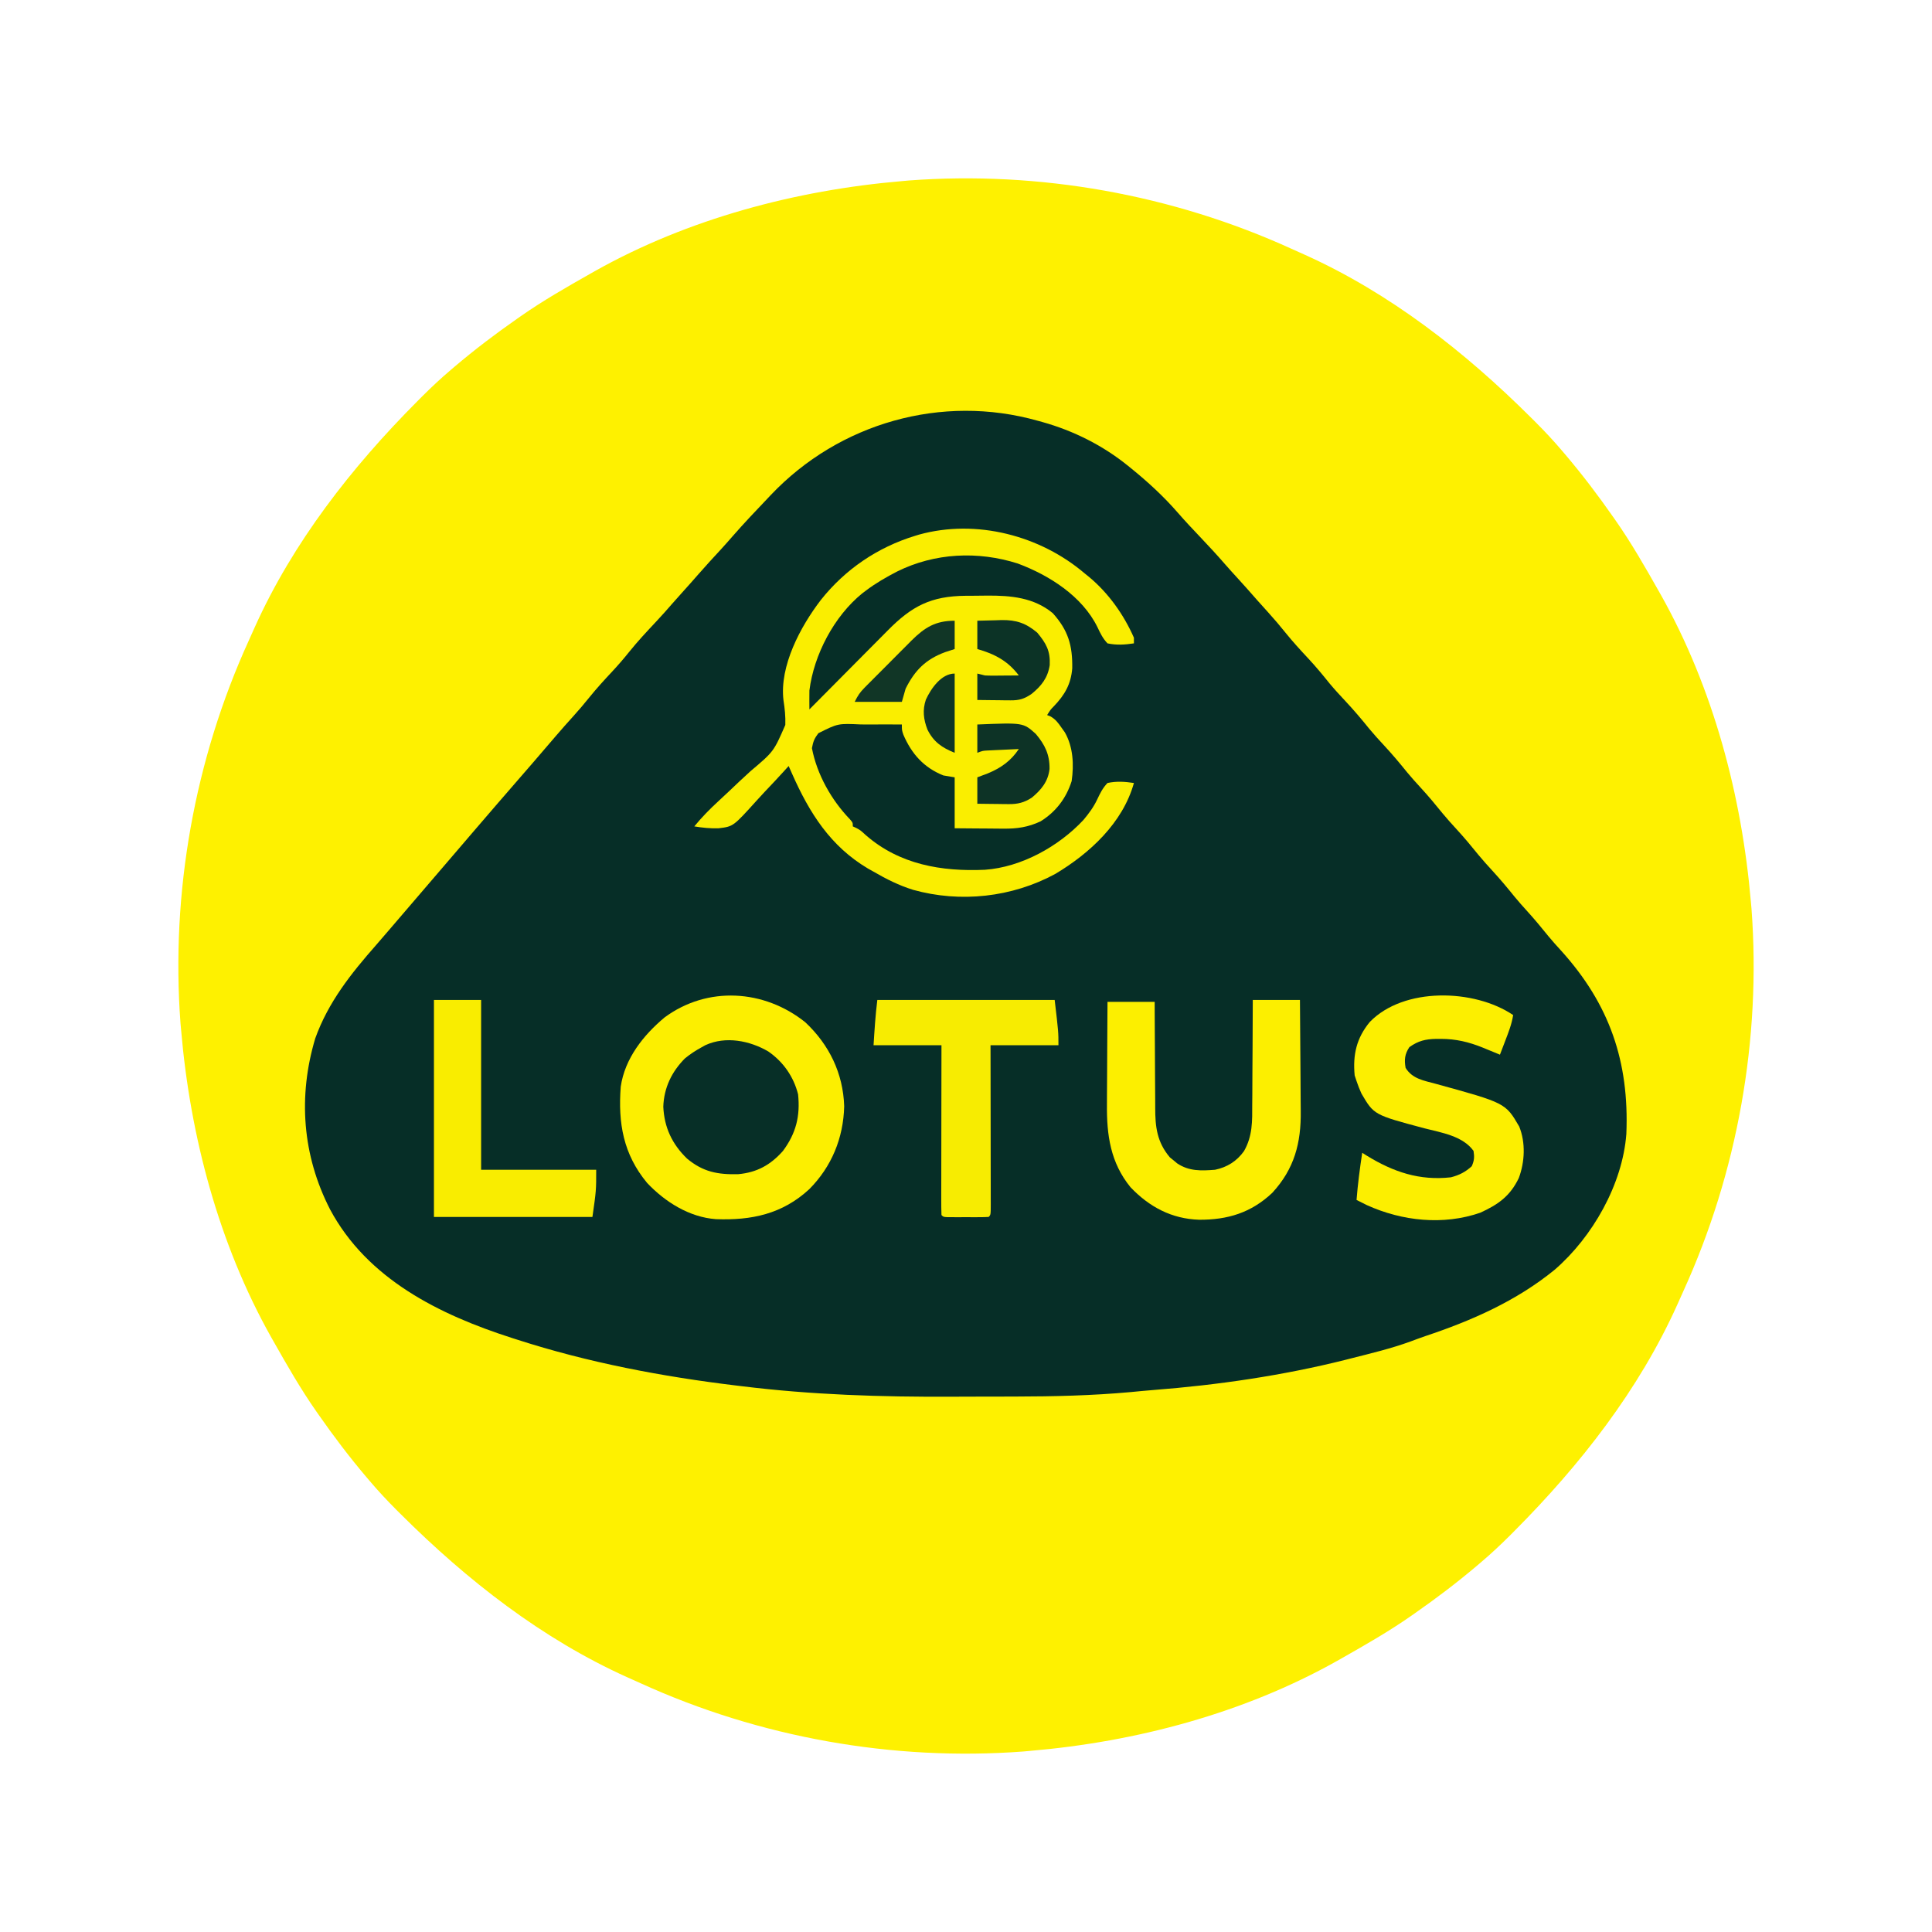
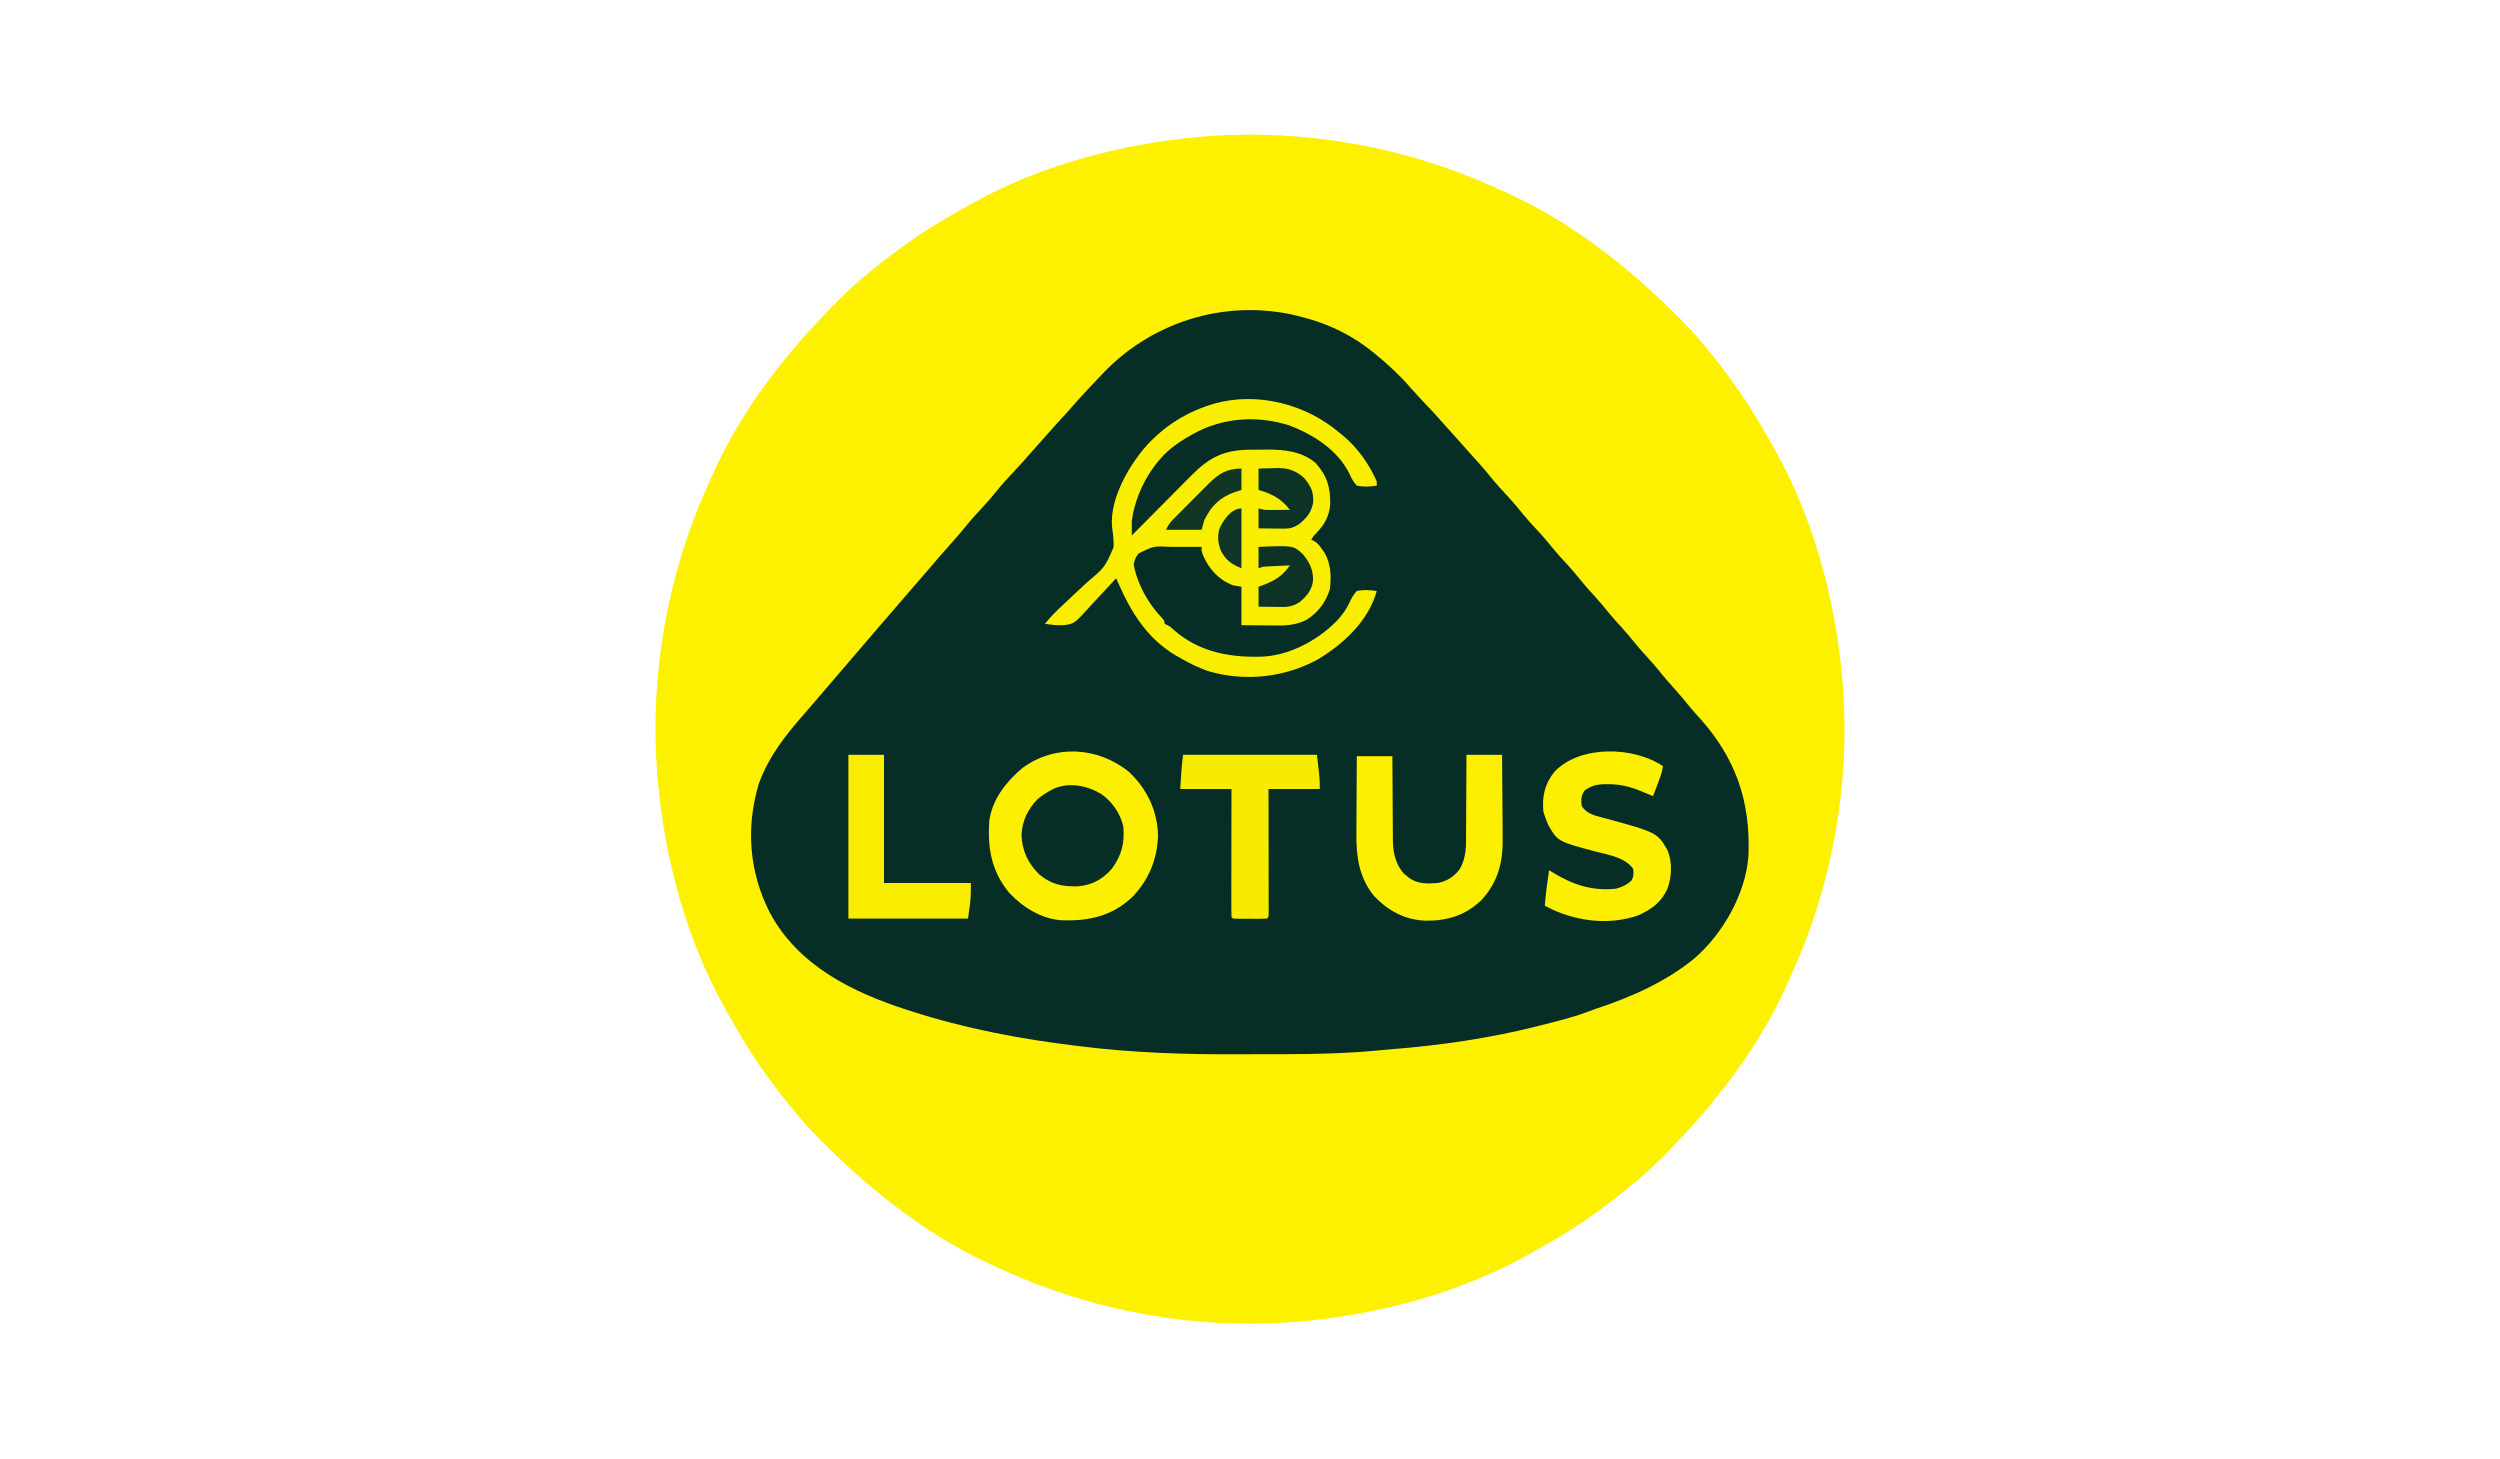
- <svg xmlns="http://www.w3.org/2000/svg" version="1.1" width="1024" height="1024">
+ <svg xmlns="http://www.w3.org/2000/svg" width="1200" height="700" viewBox="0 0 1024 1024" version="1.1">
  <path d="M0 0 C2.309 1.052 4.625 2.084 6.945 3.111 C52.16 23.436 91.99 54.614 126.917 89.408 C127.762 90.248 128.606 91.088 129.476 91.953 C134.371 96.86 139.063 101.87 143.542 107.158 C144.085 107.794 144.627 108.429 145.186 109.084 C154.202 119.719 162.57 130.723 170.542 142.158 C170.975 142.773 171.407 143.388 171.853 144.021 C180.183 155.925 187.388 168.524 194.542 181.158 C194.98 181.929 195.417 182.7 195.868 183.495 C223.588 232.835 238.754 290.001 243.542 346.158 C243.655 347.396 243.767 348.633 243.882 349.908 C249.05 418.999 236.418 489.618 207.701 552.616 C206.649 554.924 205.617 557.241 204.589 559.561 C184.265 604.776 153.087 644.605 118.292 679.533 C117.453 680.378 116.613 681.222 115.748 682.092 C110.84 686.987 105.831 691.678 100.542 696.158 C99.589 696.972 99.589 696.972 98.617 697.801 C87.982 706.818 76.978 715.186 65.542 723.158 C64.928 723.591 64.313 724.023 63.679 724.468 C51.776 732.799 39.176 740.004 26.542 747.158 C25.771 747.596 25 748.033 24.206 748.483 C-25.134 776.204 -82.301 791.37 -138.458 796.158 C-139.695 796.27 -140.933 796.383 -142.208 796.498 C-211.298 801.666 -281.917 789.033 -344.915 760.316 C-347.224 759.265 -349.54 758.233 -351.86 757.205 C-397.076 736.88 -436.905 705.702 -471.833 670.908 C-472.677 670.068 -473.521 669.229 -474.391 668.364 C-479.286 663.456 -483.978 658.447 -488.458 653.158 C-489.271 652.205 -489.271 652.205 -490.101 651.232 C-499.117 640.598 -507.485 629.594 -515.458 618.158 C-516.106 617.236 -516.106 617.236 -516.768 616.295 C-525.098 604.391 -532.303 591.792 -539.458 579.158 C-539.895 578.387 -540.332 577.616 -540.783 576.822 C-568.503 527.481 -583.669 470.315 -588.458 414.158 C-588.626 412.302 -588.626 412.302 -588.797 410.408 C-593.965 341.317 -581.333 270.698 -552.616 207.701 C-551.564 205.392 -550.532 203.075 -549.504 200.756 C-529.18 155.54 -498.002 115.711 -463.208 80.783 C-462.368 79.939 -461.528 79.094 -460.663 78.224 C-455.755 73.33 -450.746 68.638 -445.458 64.158 C-444.822 63.616 -444.187 63.074 -443.532 62.515 C-432.897 53.498 -421.893 45.131 -410.458 37.158 C-409.843 36.726 -409.228 36.294 -408.594 35.848 C-396.691 27.518 -384.091 20.313 -371.458 13.158 C-370.301 12.502 -370.301 12.502 -369.121 11.833 C-319.781 -15.887 -262.614 -31.053 -206.458 -35.842 C-204.601 -36.01 -204.601 -36.01 -202.708 -36.182 C-133.617 -41.349 -62.998 -28.717 0 0 Z " fill="#FEF100" transform="translate(684.4575,131.8418)" />
  <path d="M0 0 C0.802 0.219 1.605 0.439 2.431 0.665 C18.971 5.291 34.662 13.141 48 24 C48.512 24.414 49.024 24.827 49.552 25.253 C58.437 32.463 66.777 40.116 74.289 48.77 C78.077 53.125 82.023 57.317 86 61.5 C90.572 66.309 95.063 71.161 99.41 76.174 C101.568 78.652 103.781 81.077 106 83.5 C109.456 87.29 112.868 91.111 116.23 94.984 C118.251 97.286 120.313 99.548 122.375 101.812 C125.466 105.232 128.425 108.72 131.312 112.312 C135.203 117.127 139.33 121.649 143.558 126.163 C147.46 130.353 151.073 134.722 154.656 139.188 C157.332 142.398 160.144 145.45 163 148.5 C167.459 153.261 171.638 158.165 175.723 163.254 C178.218 166.263 180.838 169.139 183.5 172 C187.79 176.61 191.804 181.378 195.754 186.285 C198.088 189.107 200.52 191.806 203 194.5 C207.094 198.947 210.924 203.547 214.719 208.25 C217.067 211.081 219.509 213.794 222 216.5 C226.094 220.947 229.924 225.547 233.719 230.25 C236.067 233.081 238.509 235.794 241 238.5 C245.114 242.97 248.971 247.59 252.785 252.316 C254.956 254.947 257.202 257.479 259.5 260 C263.422 264.303 267.098 268.766 270.758 273.293 C272.895 275.873 275.107 278.347 277.375 280.812 C303.113 309.245 313.572 339.731 312 378 C309.992 404.726 294.085 432.621 274 450 C253.733 466.538 230.067 476.956 205.414 485.172 C202.811 486.065 200.238 487.025 197.66 487.988 C187.345 491.757 176.634 494.301 166 497 C165.001 497.255 164.002 497.511 162.973 497.774 C129.815 506.091 95.286 511.108 61.221 513.744 C57.232 514.061 53.251 514.441 49.269 514.833 C28.843 516.693 8.391 517.165 -12.109 517.203 C-13.158 517.206 -14.206 517.209 -15.286 517.212 C-20.848 517.227 -26.411 517.236 -31.973 517.24 C-36.455 517.245 -40.937 517.258 -45.42 517.281 C-82.781 517.468 -119.95 516.286 -157.062 511.688 C-158.358 511.532 -158.358 511.532 -159.68 511.373 C-199.044 506.624 -238.232 499.205 -276 487 C-276.885 486.718 -277.769 486.437 -278.681 486.146 C-317.146 473.782 -355.344 454.944 -375.112 417.917 C-389.734 389.345 -392.111 358.104 -382.902 327.332 C-376.006 308.141 -363.959 293.021 -350.646 277.88 C-348.054 274.919 -345.495 271.929 -342.938 268.938 C-341.947 267.78 -340.956 266.622 -339.965 265.465 C-339.232 264.608 -339.232 264.608 -338.484 263.734 C-335.991 260.821 -333.495 257.911 -331 255 C-330 253.833 -329 252.667 -328 251.5 C-322 244.5 -316 237.5 -310 230.5 C-309.258 229.634 -309.258 229.634 -308.5 228.75 C-307.499 227.583 -306.499 226.415 -305.498 225.248 C-303.009 222.345 -300.521 219.441 -298.035 216.535 C-290.181 207.358 -282.273 198.227 -274.354 189.104 C-272.715 187.216 -271.076 185.327 -269.438 183.438 C-268.634 182.511 -268.634 182.511 -267.814 181.566 C-263.601 176.705 -259.421 171.816 -255.245 166.924 C-252.317 163.506 -249.342 160.141 -246.312 156.812 C-243.321 153.521 -240.475 150.154 -237.688 146.688 C-233.796 141.873 -229.669 137.349 -225.44 132.834 C-222.343 129.509 -219.404 126.113 -216.562 122.562 C-211.981 116.854 -207.012 111.557 -202.008 106.223 C-199.158 103.182 -196.395 100.077 -193.672 96.922 C-191.642 94.589 -189.572 92.295 -187.5 90 C-184.849 87.063 -182.217 84.114 -179.625 81.125 C-175.784 76.713 -171.813 72.421 -167.844 68.125 C-165.728 65.819 -163.662 63.475 -161.609 61.113 C-155.604 54.227 -149.294 47.622 -143 41 C-142.489 40.458 -141.977 39.917 -141.45 39.359 C-105.211 1.151 -50.769 -14.321 0 0 Z " fill="#062E27" transform="translate(550,223)" />
  <path d="M0 0 C0.75 0.605 1.5 1.209 2.273 1.832 C12.555 10.4 20.614 21.766 26 34 C26 34.99 26 35.98 26 37 C21.156 37.726 16.815 38.019 12 37 C9.483 34.349 8.242 31.733 6.684 28.434 C-1.378 11.992 -18.867 0.886 -35.633 -5.352 C-56.774 -12.046 -79.535 -10.963 -99.438 -1.125 C-105.21 1.871 -110.814 5.058 -116 9 C-116.66 9.496 -117.32 9.993 -118 10.504 C-132.893 22.576 -143.66 43.073 -146 62 C-146.027 63.734 -146.034 65.469 -146.025 67.203 C-146.022 68.102 -146.018 69.001 -146.014 69.927 C-146.009 70.611 -146.005 71.295 -146 72 C-145.366 71.36 -144.733 70.719 -144.08 70.06 C-138.086 64.005 -132.084 57.958 -126.075 51.919 C-122.986 48.815 -119.9 45.708 -116.82 42.594 C-113.844 39.585 -110.861 36.584 -107.872 33.588 C-106.738 32.448 -105.605 31.305 -104.476 30.159 C-91.775 17.282 -81.627 11.927 -63.13 11.78 C-61.622 11.77 -60.113 11.764 -58.605 11.76 C-56.336 11.75 -54.068 11.719 -51.799 11.688 C-39.303 11.596 -27.009 12.687 -17 21 C-8.818 30.102 -6.488 38.138 -6.691 50.273 C-7.387 58.672 -10.663 64.294 -16.414 70.309 C-18.197 72.117 -18.197 72.117 -20 75 C-19.415 75.233 -18.83 75.467 -18.227 75.707 C-15.462 77.312 -14.196 79.069 -12.375 81.688 C-11.785 82.516 -11.194 83.345 -10.586 84.199 C-6.177 91.985 -5.75 101.268 -7 110 C-9.891 119.114 -15.349 126.257 -23.438 131.312 C-30.016 134.429 -36.053 135.301 -43.219 135.195 C-44.334 135.191 -44.334 135.191 -45.471 135.187 C-47.814 135.176 -50.157 135.151 -52.5 135.125 C-54.102 135.115 -55.703 135.106 -57.305 135.098 C-61.203 135.077 -65.101 135.038 -69 135 C-69 126.09 -69 117.18 -69 108 C-70.98 107.67 -72.96 107.34 -75 107 C-85.377 102.846 -91.854 95.524 -96.188 85.418 C-97 83 -97 83 -97 80 C-102.409 79.945 -107.814 79.943 -113.223 79.988 C-115.06 79.996 -116.897 79.99 -118.734 79.969 C-130.853 79.412 -130.853 79.412 -141.25 84.625 C-143.4 87.461 -143.997 88.986 -144.66 92.551 C-141.987 106.52 -134.297 120.112 -124.504 130.258 C-123 132 -123 132 -123 134 C-122.399 134.276 -121.799 134.552 -121.18 134.836 C-119 136 -119 136 -116.125 138.625 C-98.254 154.243 -75.941 158.016 -53 157 C-33.645 155.632 -13.859 144.624 -0.781 130.625 C2.141 127.119 4.602 123.844 6.555 119.699 C8.143 116.338 9.432 113.699 12 111 C16.815 109.972 21.155 110.274 26 111 C20.111 132.133 2.616 148.266 -15.652 159.184 C-38.626 171.649 -65.998 174.623 -91.078 167.617 C-98.528 165.303 -105.275 161.907 -112 158 C-112.993 157.444 -113.985 156.889 -115.008 156.316 C-134.894 144.504 -145.971 126.853 -155.112 106.255 C-155.467 105.455 -155.822 104.655 -156.188 103.831 C-156.456 103.227 -156.724 102.622 -157 102 C-157.875 102.969 -158.75 103.939 -159.652 104.938 C-162.948 108.562 -166.305 112.124 -169.683 115.672 C-171.129 117.208 -172.559 118.76 -173.97 120.328 C-186.365 134.063 -186.365 134.063 -194.087 135 C-198.482 135.157 -202.669 134.73 -207 134 C-202.997 129.097 -198.732 124.771 -194.069 120.494 C-190.347 117.077 -186.692 113.59 -183.03 110.108 C-181.1 108.292 -179.152 106.495 -177.188 104.717 C-164.93 94.376 -164.93 94.376 -158.769 80.241 C-158.607 75.819 -159.04 71.582 -159.73 67.22 C-161.947 48.975 -150.713 28.056 -139.938 14 C-127.063 -2.243 -109.845 -13.931 -90 -20 C-88.96 -20.319 -88.96 -20.319 -87.898 -20.645 C-57.502 -29.061 -23.583 -20.165 0 0 Z " fill="#FAEE00" transform="translate(575,304)" />
  <path d="M0 0 C12.7 11.914 20.063 27.082 20.625 44.5 C20.228 61.371 13.962 76.549 2.109 88.492 C-12.218 101.709 -28.547 105.07 -47.379 104.367 C-61.493 103.327 -74.297 95.24 -83.812 85.188 C-96.485 69.921 -99.258 53.452 -97.812 34.188 C-95.669 19.264 -85.845 6.857 -74.562 -2.562 C-51.88 -19.307 -21.784 -17.437 0 0 Z " fill="#FCEF00" transform="translate(426.8125,541.8125)" />
  <path d="M0 0 C8.25 0 16.5 0 25 0 C25.091 9.424 25.164 18.847 25.207 28.272 C25.228 32.649 25.256 37.026 25.302 41.403 C25.346 45.637 25.369 49.871 25.38 54.105 C25.387 55.71 25.401 57.316 25.423 58.921 C25.642 75.764 22.054 89.532 10.312 102.25 C-0.926 112.836 -13.362 116.556 -28.392 116.488 C-42.926 116.034 -54.808 109.757 -64.812 99.25 C-75.441 86.225 -77.464 71.572 -77.293 55.395 C-77.287 53.818 -77.283 52.242 -77.28 50.666 C-77.269 46.555 -77.239 42.443 -77.206 38.332 C-77.175 34.122 -77.162 29.911 -77.146 25.701 C-77.114 17.467 -77.062 9.234 -77 1 C-68.75 1 -60.5 1 -52 1 C-51.996 3.068 -51.992 5.136 -51.988 7.267 C-51.97 14.132 -51.926 20.997 -51.868 27.862 C-51.834 32.021 -51.809 36.18 -51.804 40.338 C-51.8 44.359 -51.771 48.378 -51.727 52.398 C-51.714 53.925 -51.709 55.452 -51.714 56.979 C-51.738 67.257 -50.769 75.364 -43.938 83.438 C-43.298 83.953 -42.659 84.469 -42 85 C-41.361 85.536 -40.721 86.073 -40.062 86.625 C-33.747 90.835 -27.359 90.57 -20 90 C-13.579 88.67 -8.442 85.428 -4.656 80.114 C-0.072 72.098 -0.267 64.216 -0.293 55.273 C-0.28 53.673 -0.265 52.073 -0.247 50.474 C-0.208 46.295 -0.197 42.116 -0.193 37.937 C-0.184 33.66 -0.146 29.383 -0.111 25.105 C-0.047 16.737 -0.016 8.369 0 0 Z " fill="#FCEF00" transform="translate(664,530)" />
  <path d="M0 0 C-0.73 4.688 -2.366 8.909 -4.062 13.312 C-4.344 14.053 -4.626 14.794 -4.916 15.557 C-5.607 17.372 -6.303 19.186 -7 21 C-7.99 20.59 -8.98 20.18 -10 19.758 C-11.333 19.213 -12.667 18.669 -14 18.125 C-14.648 17.856 -15.297 17.586 -15.965 17.309 C-23.452 14.269 -30.397 12.608 -38.5 12.625 C-39.243 12.626 -39.986 12.627 -40.752 12.628 C-46.448 12.751 -50.278 13.627 -55 17 C-57.473 20.709 -57.759 23.7 -57 28 C-53.429 33.819 -47.382 34.715 -41.09 36.426 C-4.066 46.599 -4.066 46.599 3.219 59.09 C6.665 67.657 6.19 77.851 3 86.375 C-1.579 95.941 -7.945 100.461 -17.461 104.773 C-37.059 111.566 -58.89 109.195 -77.5 100.75 C-79.34 99.848 -81.177 98.937 -83 98 C-82.349 89.61 -81.251 81.32 -80 73 C-79.175 73.519 -78.35 74.039 -77.5 74.574 C-63.42 83.188 -49.649 87.861 -33 86 C-28.537 84.841 -25.338 83.216 -21.938 80.125 C-20.611 77.119 -20.469 75.254 -21 72 C-26.64 64.104 -37.968 62.328 -46.875 60.062 C-73.814 52.888 -73.814 52.888 -80.406 41.59 C-81.397 39.414 -82.249 37.268 -83 35 C-83.495 33.515 -83.495 33.515 -84 32 C-85.031 21.049 -83.051 12.248 -76 3.688 C-58.033 -14.931 -20.563 -13.937 0 0 Z " fill="#FCEF00" transform="translate(802,538)" />
  <path d="M0 0 C31.02 0 62.04 0 94 0 C96 17 96 17 96 24 C84.12 24 72.24 24 60 24 C60.005 26.721 60.01 29.442 60.016 32.246 C60.032 41.215 60.043 50.183 60.052 59.152 C60.057 64.592 60.064 70.032 60.075 75.472 C60.086 80.718 60.092 85.963 60.095 91.209 C60.097 93.215 60.1 95.221 60.106 97.227 C60.113 100.026 60.114 102.825 60.114 105.625 C60.117 106.463 60.121 107.301 60.124 108.164 C60.114 113.886 60.114 113.886 59 115 C57.231 115.099 55.459 115.131 53.688 115.133 C52.612 115.134 51.537 115.135 50.43 115.137 C49.298 115.133 48.166 115.129 47 115.125 C45.868 115.129 44.736 115.133 43.57 115.137 C42.495 115.135 41.42 115.134 40.312 115.133 C39.319 115.132 38.325 115.131 37.301 115.129 C35 115 35 115 34 114 C33.905 111.2 33.874 108.425 33.886 105.625 C33.886 104.747 33.886 103.869 33.886 102.964 C33.887 100.048 33.895 97.131 33.902 94.215 C33.904 92.198 33.906 90.182 33.907 88.166 C33.91 82.847 33.92 77.529 33.931 72.211 C33.942 66.788 33.946 61.366 33.951 55.943 C33.962 45.296 33.98 34.648 34 24 C22.12 24 10.24 24 -2 24 C-1.499 15.988 -0.996 7.966 0 0 Z " fill="#F7EC01" transform="translate(465,530)" />
  <path d="M0 0 C8.25 0 16.5 0 25 0 C25 29.7 25 59.4 25 90 C45.13 90 65.26 90 86 90 C86 101 86 101 84 115 C56.28 115 28.56 115 0 115 C0 77.05 0 39.1 0 0 Z " fill="#F9ED00" transform="translate(230,530)" />
  <path d="M0 0 C7.922 5.481 13.383 13.33 15.754 22.68 C16.95 34.255 14.672 43.327 7.754 52.68 C1.175 60.129 -6.037 64.112 -15.965 65.02 C-26.893 65.293 -34.637 63.805 -43.105 56.758 C-51.036 49.059 -55.183 40.259 -55.684 29.242 C-55.345 19.25 -51.239 10.742 -44.246 3.68 C-41.4 1.34 -38.478 -0.558 -35.246 -2.32 C-34.633 -2.661 -34.019 -3.001 -33.387 -3.352 C-22.657 -8.304 -9.817 -5.77 0 0 Z " fill="#072F27" transform="translate(407.2461,557.3203)" />
  <path d="M0 0 C24.342 -1.009 24.342 -1.009 31 5 C35.882 10.783 38.397 15.998 38.273 23.594 C37.518 30.243 33.883 34.617 28.879 38.773 C24.909 41.365 21.412 42.25 16.699 42.195 C15.723 42.189 14.746 42.182 13.74 42.176 C12.733 42.159 11.725 42.142 10.688 42.125 C9.661 42.116 8.634 42.107 7.576 42.098 C5.051 42.074 2.525 42.038 0 42 C0 37.38 0 32.76 0 28 C1.815 27.319 3.63 26.639 5.5 25.938 C12.498 23.034 17.778 19.333 22 13 C18.895 13.139 15.791 13.287 12.688 13.438 C11.366 13.496 11.366 13.496 10.018 13.557 C8.746 13.619 8.746 13.619 7.449 13.684 C6.669 13.72 5.889 13.757 5.085 13.795 C2.807 13.941 2.807 13.941 0 15 C0 10.05 0 5.1 0 0 Z " fill="#0D3326" transform="translate(518,384)" />
  <path d="M0 0 C3.334 -0.109 6.665 -0.188 10 -0.25 C10.935 -0.284 11.869 -0.317 12.832 -0.352 C20.657 -0.461 25.766 1.281 31.75 6.312 C36.537 12.03 38.731 16.018 38.379 23.512 C37.349 30.274 33.986 34.539 28.781 38.773 C24.954 41.409 22.262 42.247 17.578 42.195 C16.041 42.186 16.041 42.186 14.473 42.176 C13.409 42.159 12.346 42.142 11.25 42.125 C9.632 42.111 9.632 42.111 7.98 42.098 C5.32 42.074 2.66 42.038 0 42 C0 37.38 0 32.76 0 28 C1.32 28.33 2.64 28.66 4 29 C5.441 29.078 6.885 29.108 8.328 29.098 C9.127 29.094 9.927 29.091 10.75 29.088 C11.575 29.08 12.4 29.071 13.25 29.062 C14.09 29.058 14.931 29.053 15.797 29.049 C17.865 29.037 19.932 29.019 22 29 C16.173 21.274 9.181 17.623 0 15 C0 10.05 0 5.1 0 0 Z " fill="#0C3326" transform="translate(518,329)" />
  <path d="M0 0 C0 4.95 0 9.9 0 15 C-1.65 15.536 -3.3 16.073 -5 16.625 C-15.294 20.439 -21.052 26.144 -26 36 C-26.66 38.31 -27.32 40.62 -28 43 C-36.25 43 -44.5 43 -53 43 C-51.323 39.646 -50.288 38.033 -47.763 35.488 C-47.105 34.821 -46.447 34.153 -45.769 33.466 C-45.058 32.755 -44.346 32.045 -43.613 31.312 C-42.878 30.573 -42.143 29.833 -41.385 29.072 C-39.829 27.509 -38.269 25.949 -36.707 24.392 C-34.33 22.018 -31.966 19.63 -29.604 17.242 C-28.087 15.723 -26.569 14.205 -25.051 12.688 C-24.349 11.977 -23.648 11.266 -22.926 10.534 C-15.837 3.511 -10.15 0 0 0 Z " fill="#113626" transform="translate(506,329)" />
  <path d="M0 0 C0 13.86 0 27.72 0 42 C-6.668 39.333 -11.206 36.241 -14.438 29.688 C-16.519 24.318 -17.13 19.354 -15.27 13.832 C-12.588 7.999 -7.105 0 0 0 Z " fill="#0F3526" transform="translate(506,357)" />
</svg>
